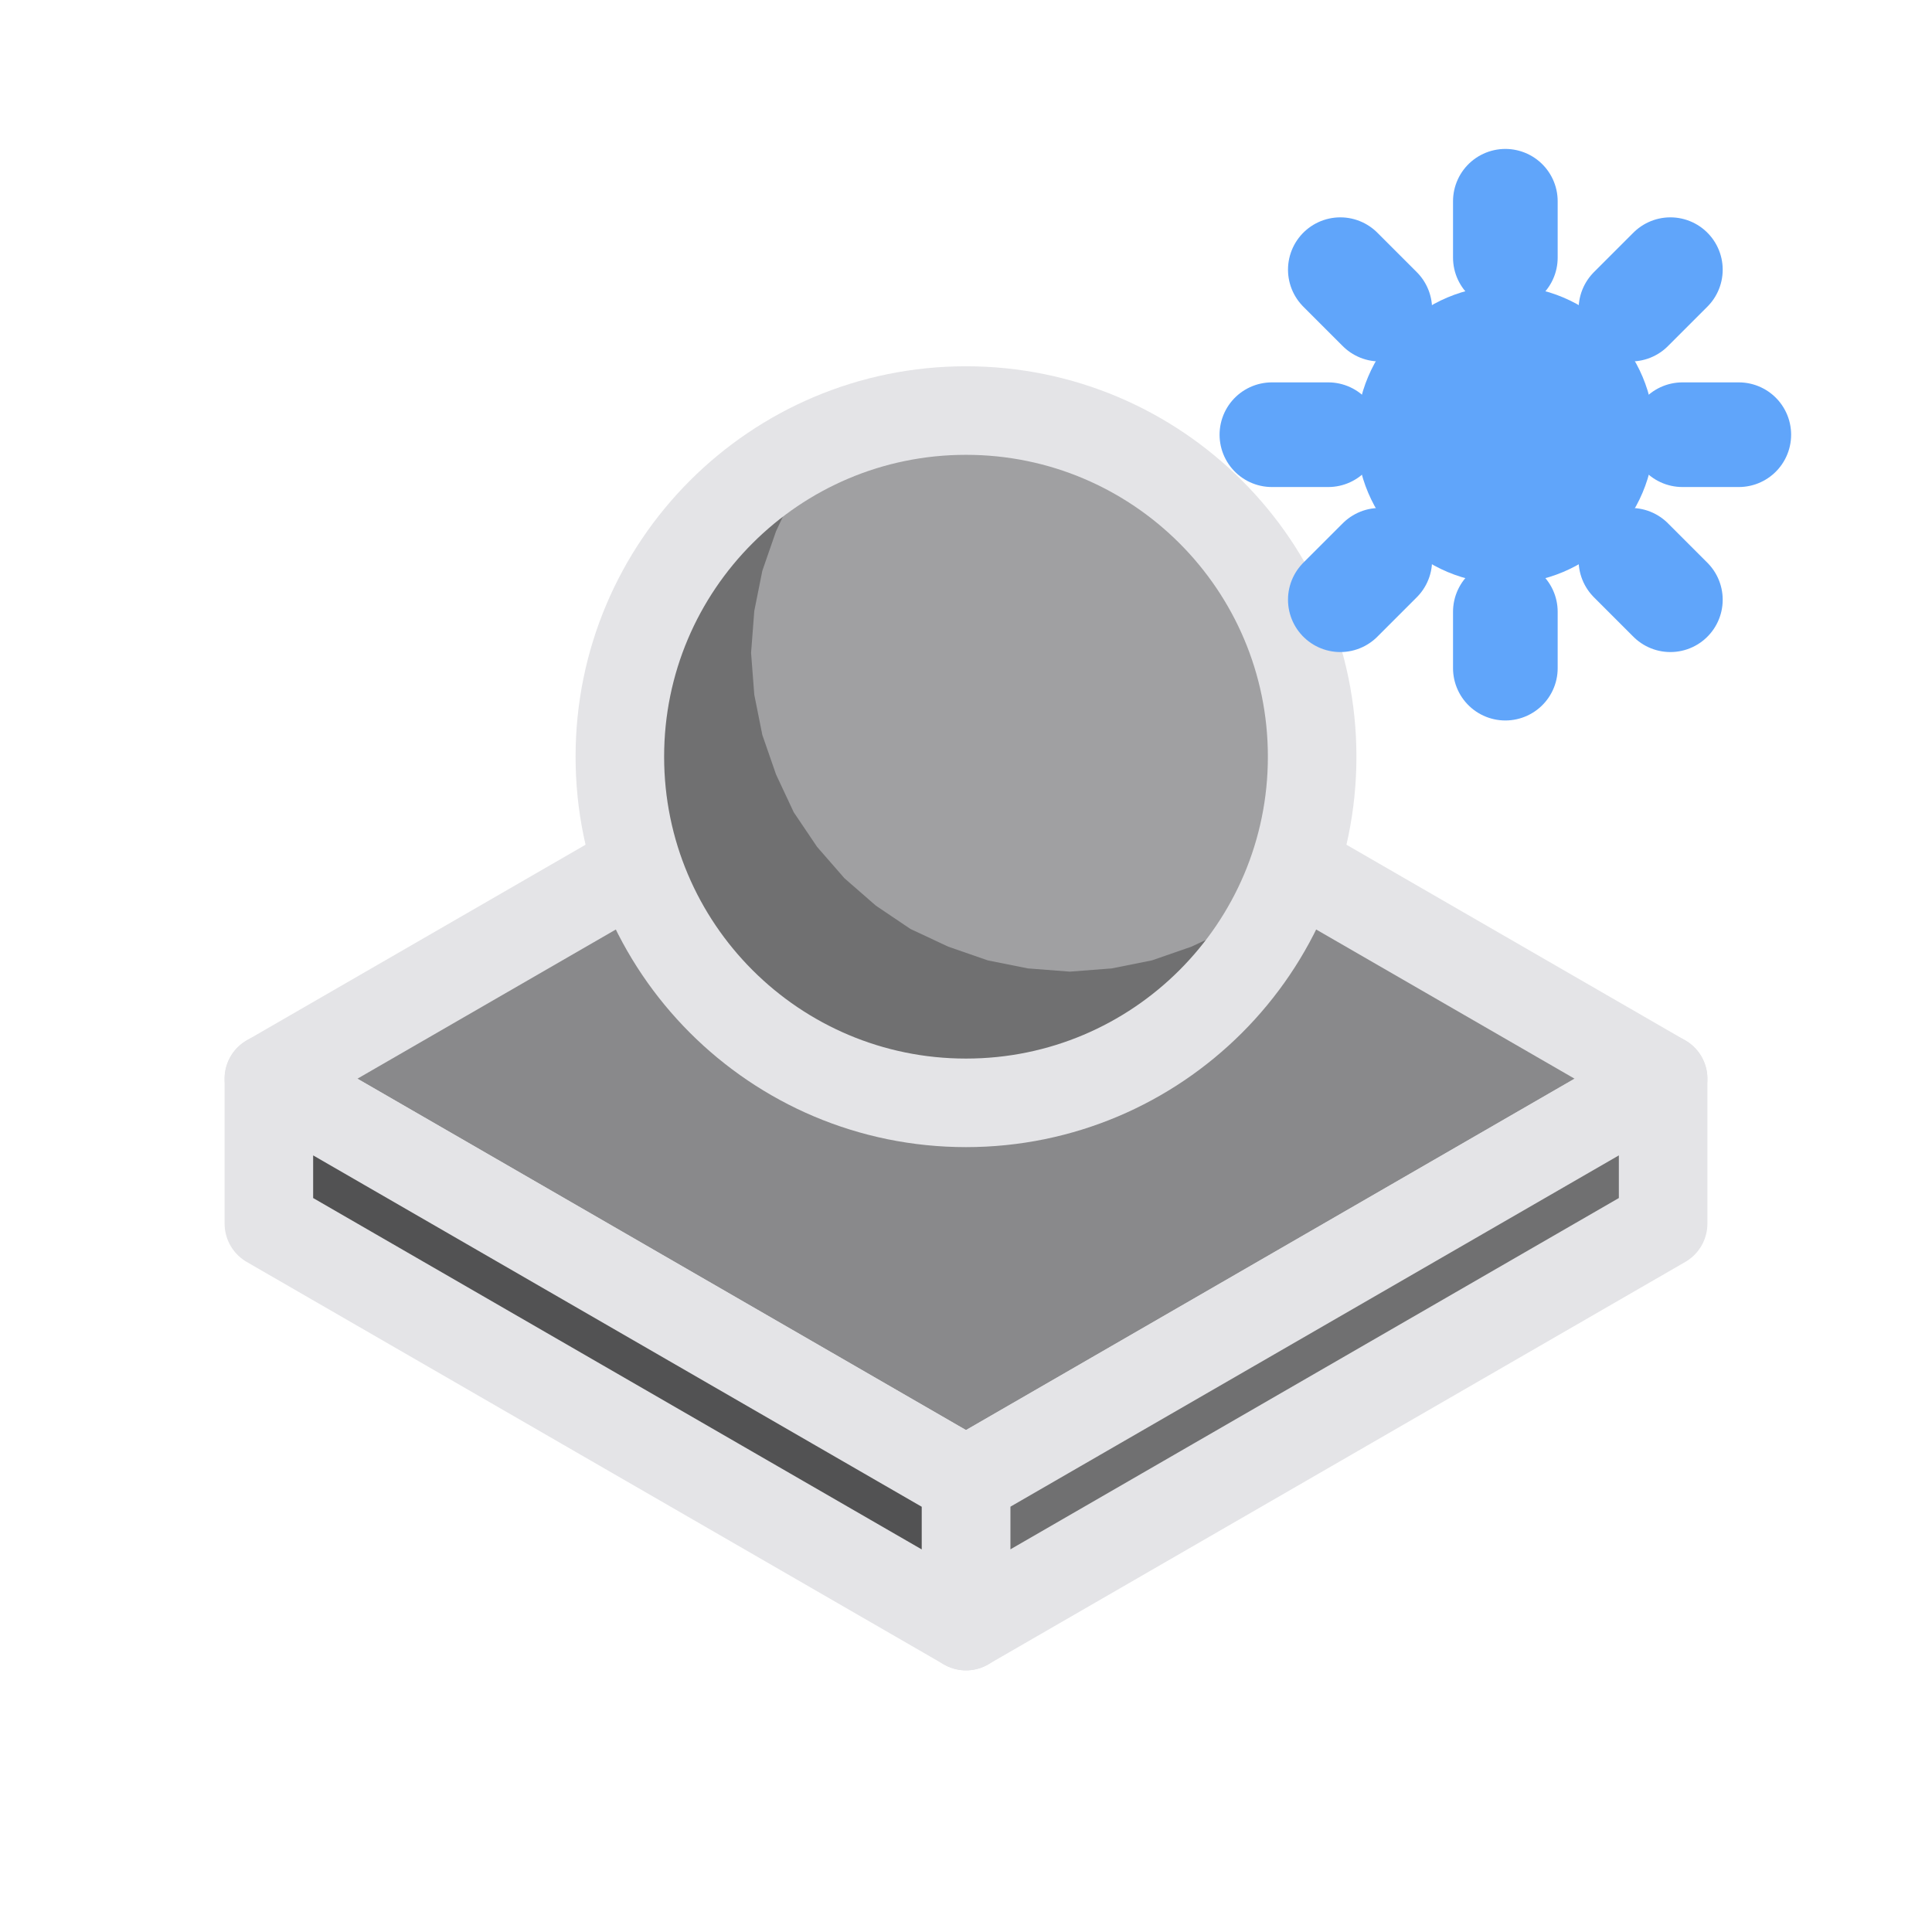
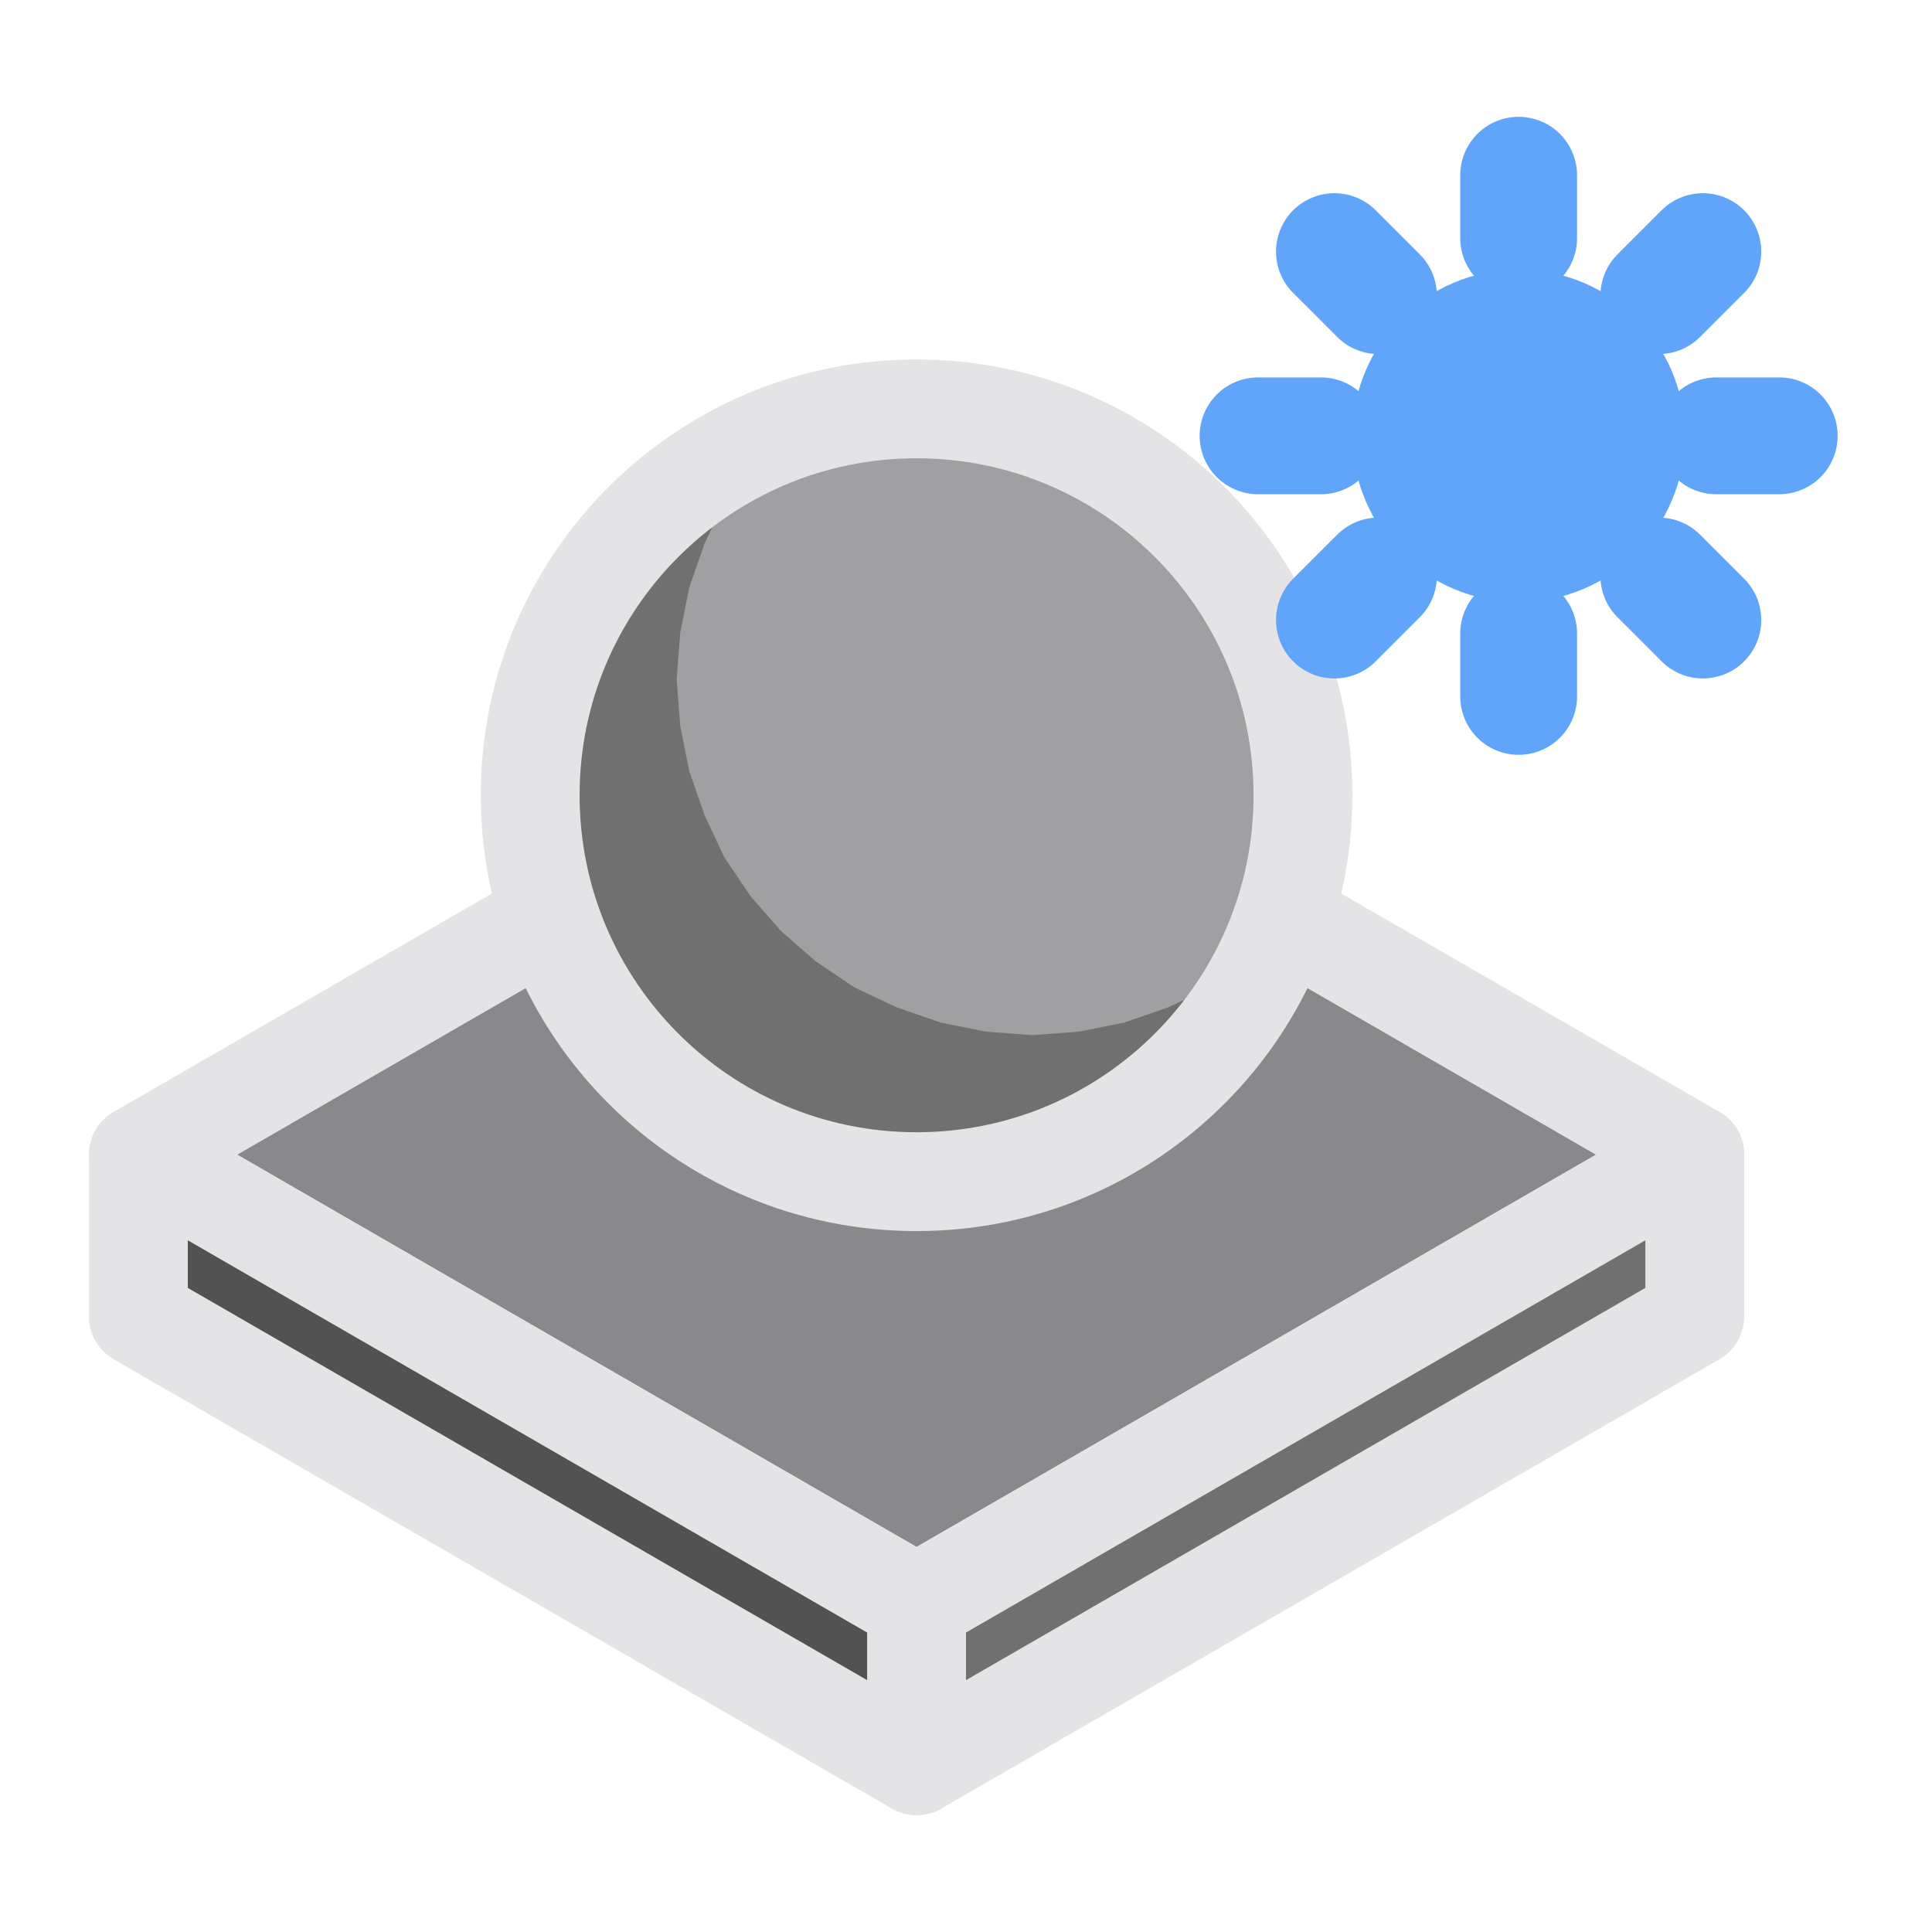
- <svg xmlns="http://www.w3.org/2000/svg" viewBox="0 0 24 24" width="24" height="24" fill="none" stroke="#e4e4e7" stroke-width="1.1" stroke-linejoin="round" stroke-linecap="round">
+ <svg xmlns="http://www.w3.org/2000/svg" viewBox="1.8 0.55 21.5 21.5" width="24" height="24" fill="none" stroke="#e4e4e7" stroke-width="1.1" stroke-linejoin="round" stroke-linecap="round">
  <polygon points="12,8.4 20.66,13.4 12,18.4 3.34,13.4" fill="#89898b" />
  <polygon points="20.66,13.4 12,18.4 12,20.2 20.66,15.2" fill="#707071" />
  <polygon points="3.34,13.4 12,18.4 12,20.2 3.34,15.2" fill="#525253" />
  <circle cx="12" cy="9.4" r="4.3" fill="#707071" stroke="none" />
  <polygon points="16.3,9.4 16.26,9.96 16.15,10.51 15.99,10.99 15.7,11.25 15.27,11.54 14.8,11.76 14.31,11.93 13.81,12.03 13.29,12.07 12.77,12.03 12.27,11.93 11.78,11.76 11.31,11.54 10.88,11.25 10.49,10.91 10.15,10.52 9.86,10.09 9.64,9.62 9.47,9.13 9.37,8.63 9.33,8.11 9.37,7.59 9.47,7.09 9.64,6.6 9.86,6.13 10.15,5.7 10.41,5.41 10.89,5.25 11.44,5.14 12,5.1 12.56,5.14 13.11,5.25 13.65,5.43 14.15,5.68 14.62,5.99 15.04,6.36 15.41,6.78 15.72,7.25 15.97,7.75 16.15,8.29 16.26,8.84" fill="#a0a0a2" stroke="none" />
  <circle cx="12" cy="9.4" r="4.3" />
  <circle cx="18.7" cy="5.4" r="1.3" fill="#60a5fa" stroke="#60a5fa" />
  <line x1="20.9" y1="5.4" x2="21.6" y2="5.4" stroke="#60a5fa" stroke-width="1.3" />
  <line x1="20.26" y1="6.96" x2="20.75" y2="7.45" stroke="#60a5fa" stroke-width="1.3" />
  <line x1="18.7" y1="7.6" x2="18.7" y2="8.3" stroke="#60a5fa" stroke-width="1.3" />
  <line x1="17.14" y1="6.96" x2="16.65" y2="7.45" stroke="#60a5fa" stroke-width="1.3" />
  <line x1="16.5" y1="5.4" x2="15.8" y2="5.4" stroke="#60a5fa" stroke-width="1.3" />
  <line x1="17.14" y1="3.84" x2="16.65" y2="3.35" stroke="#60a5fa" stroke-width="1.3" />
  <line x1="18.7" y1="3.2" x2="18.7" y2="2.5" stroke="#60a5fa" stroke-width="1.3" />
  <line x1="20.26" y1="3.84" x2="20.75" y2="3.35" stroke="#60a5fa" stroke-width="1.3" />
</svg>
